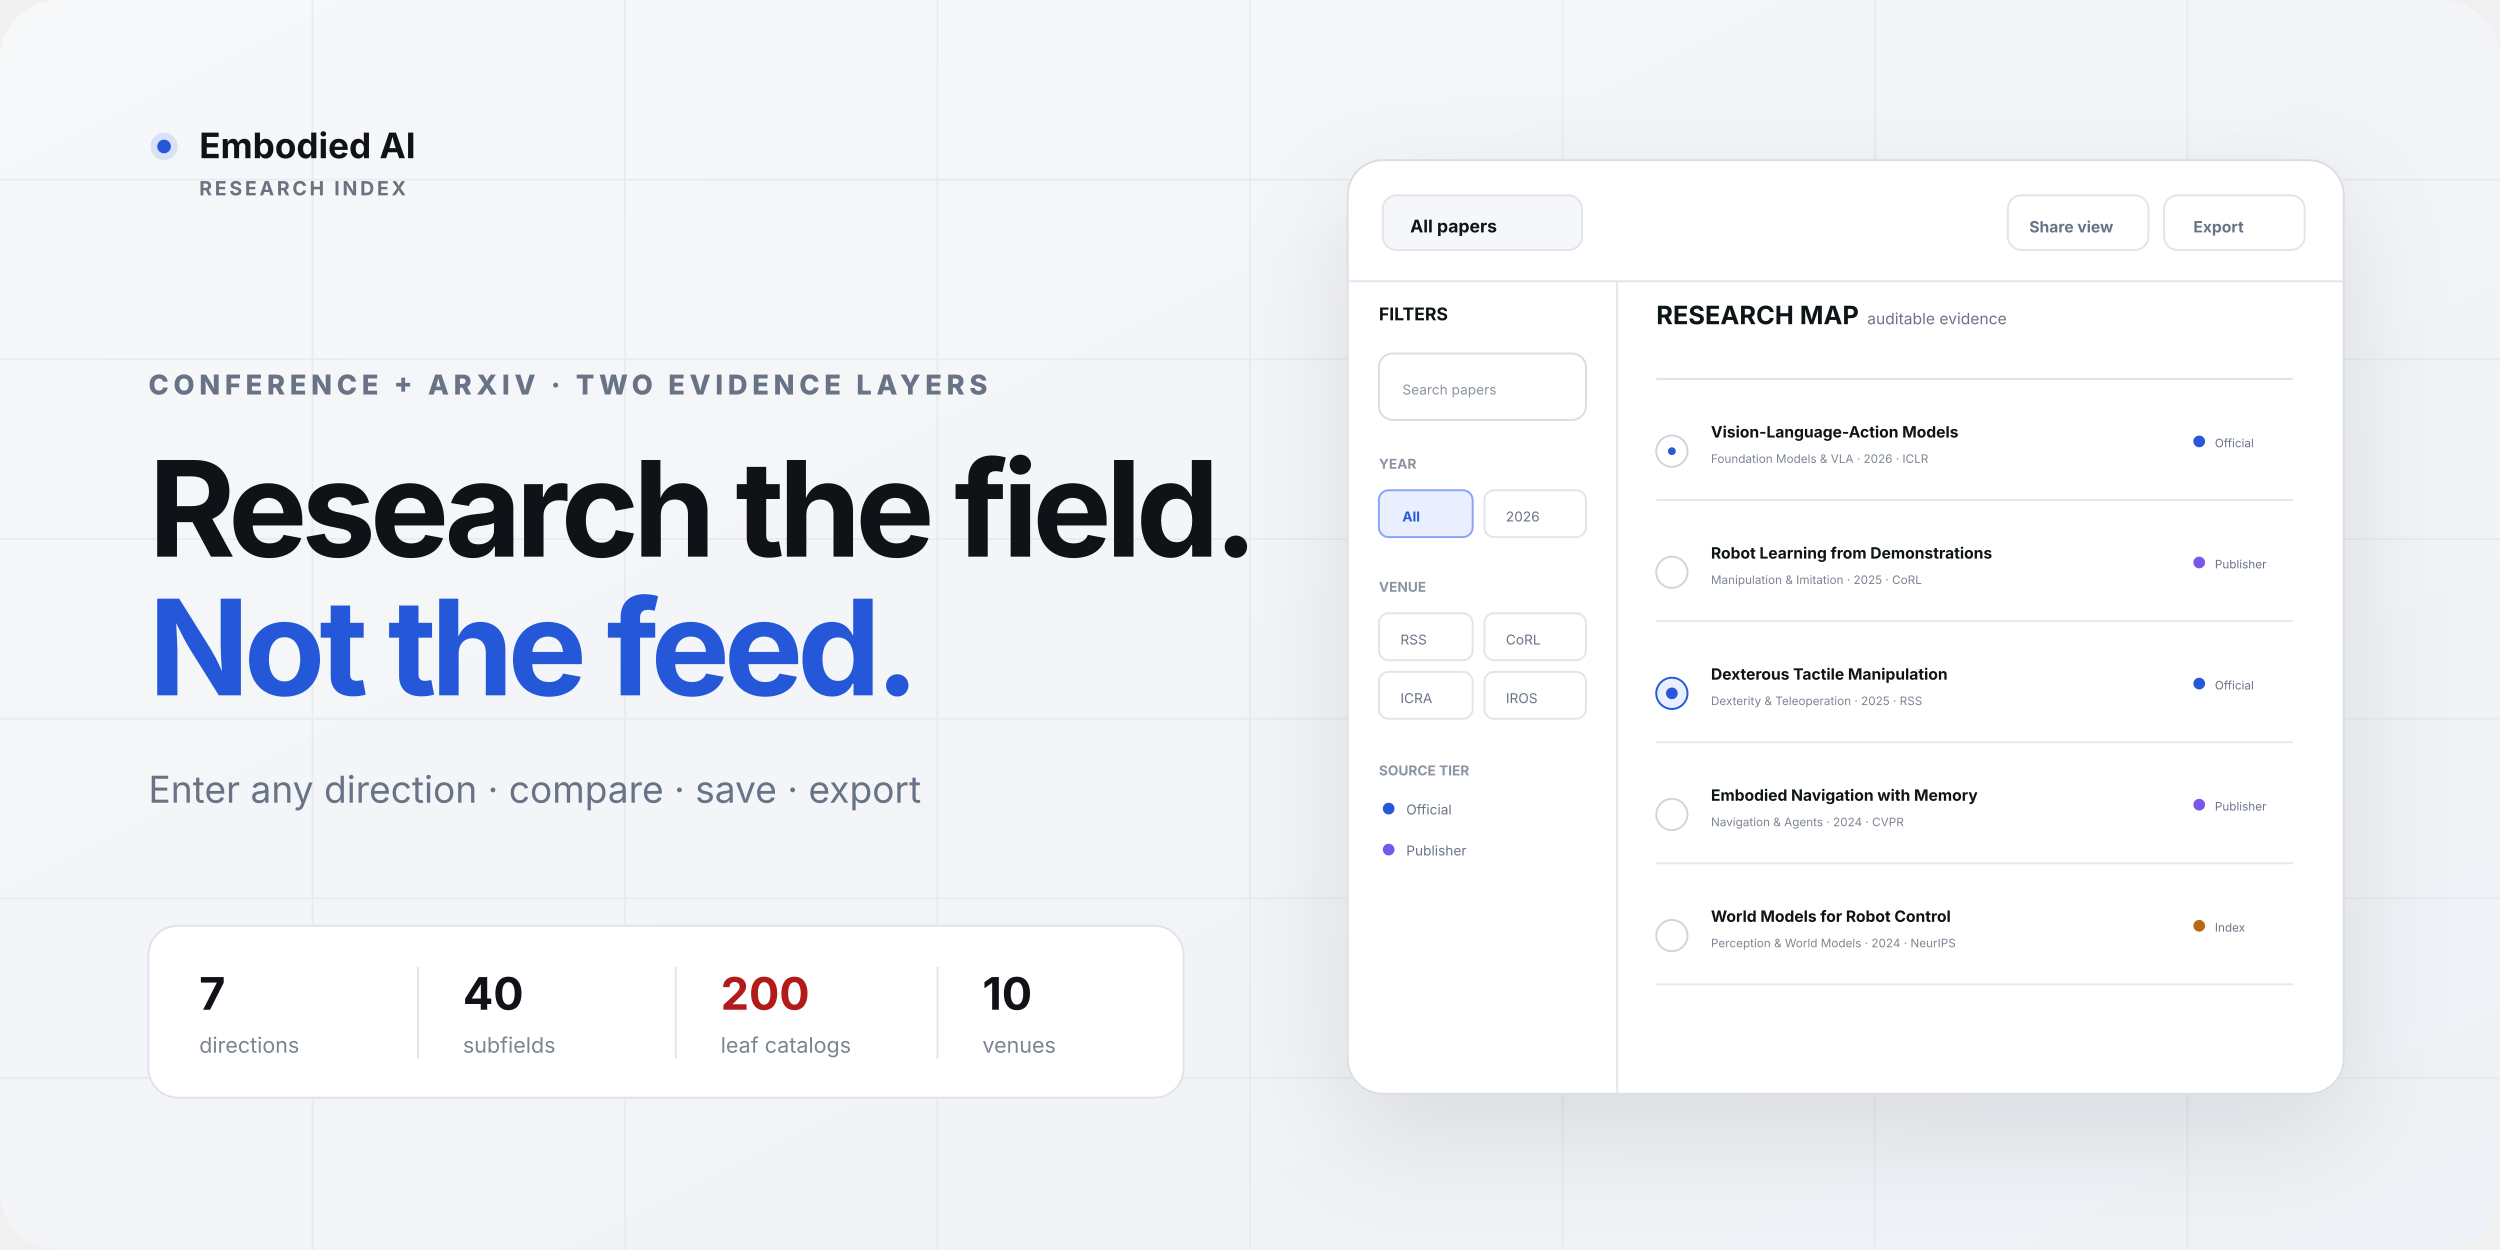
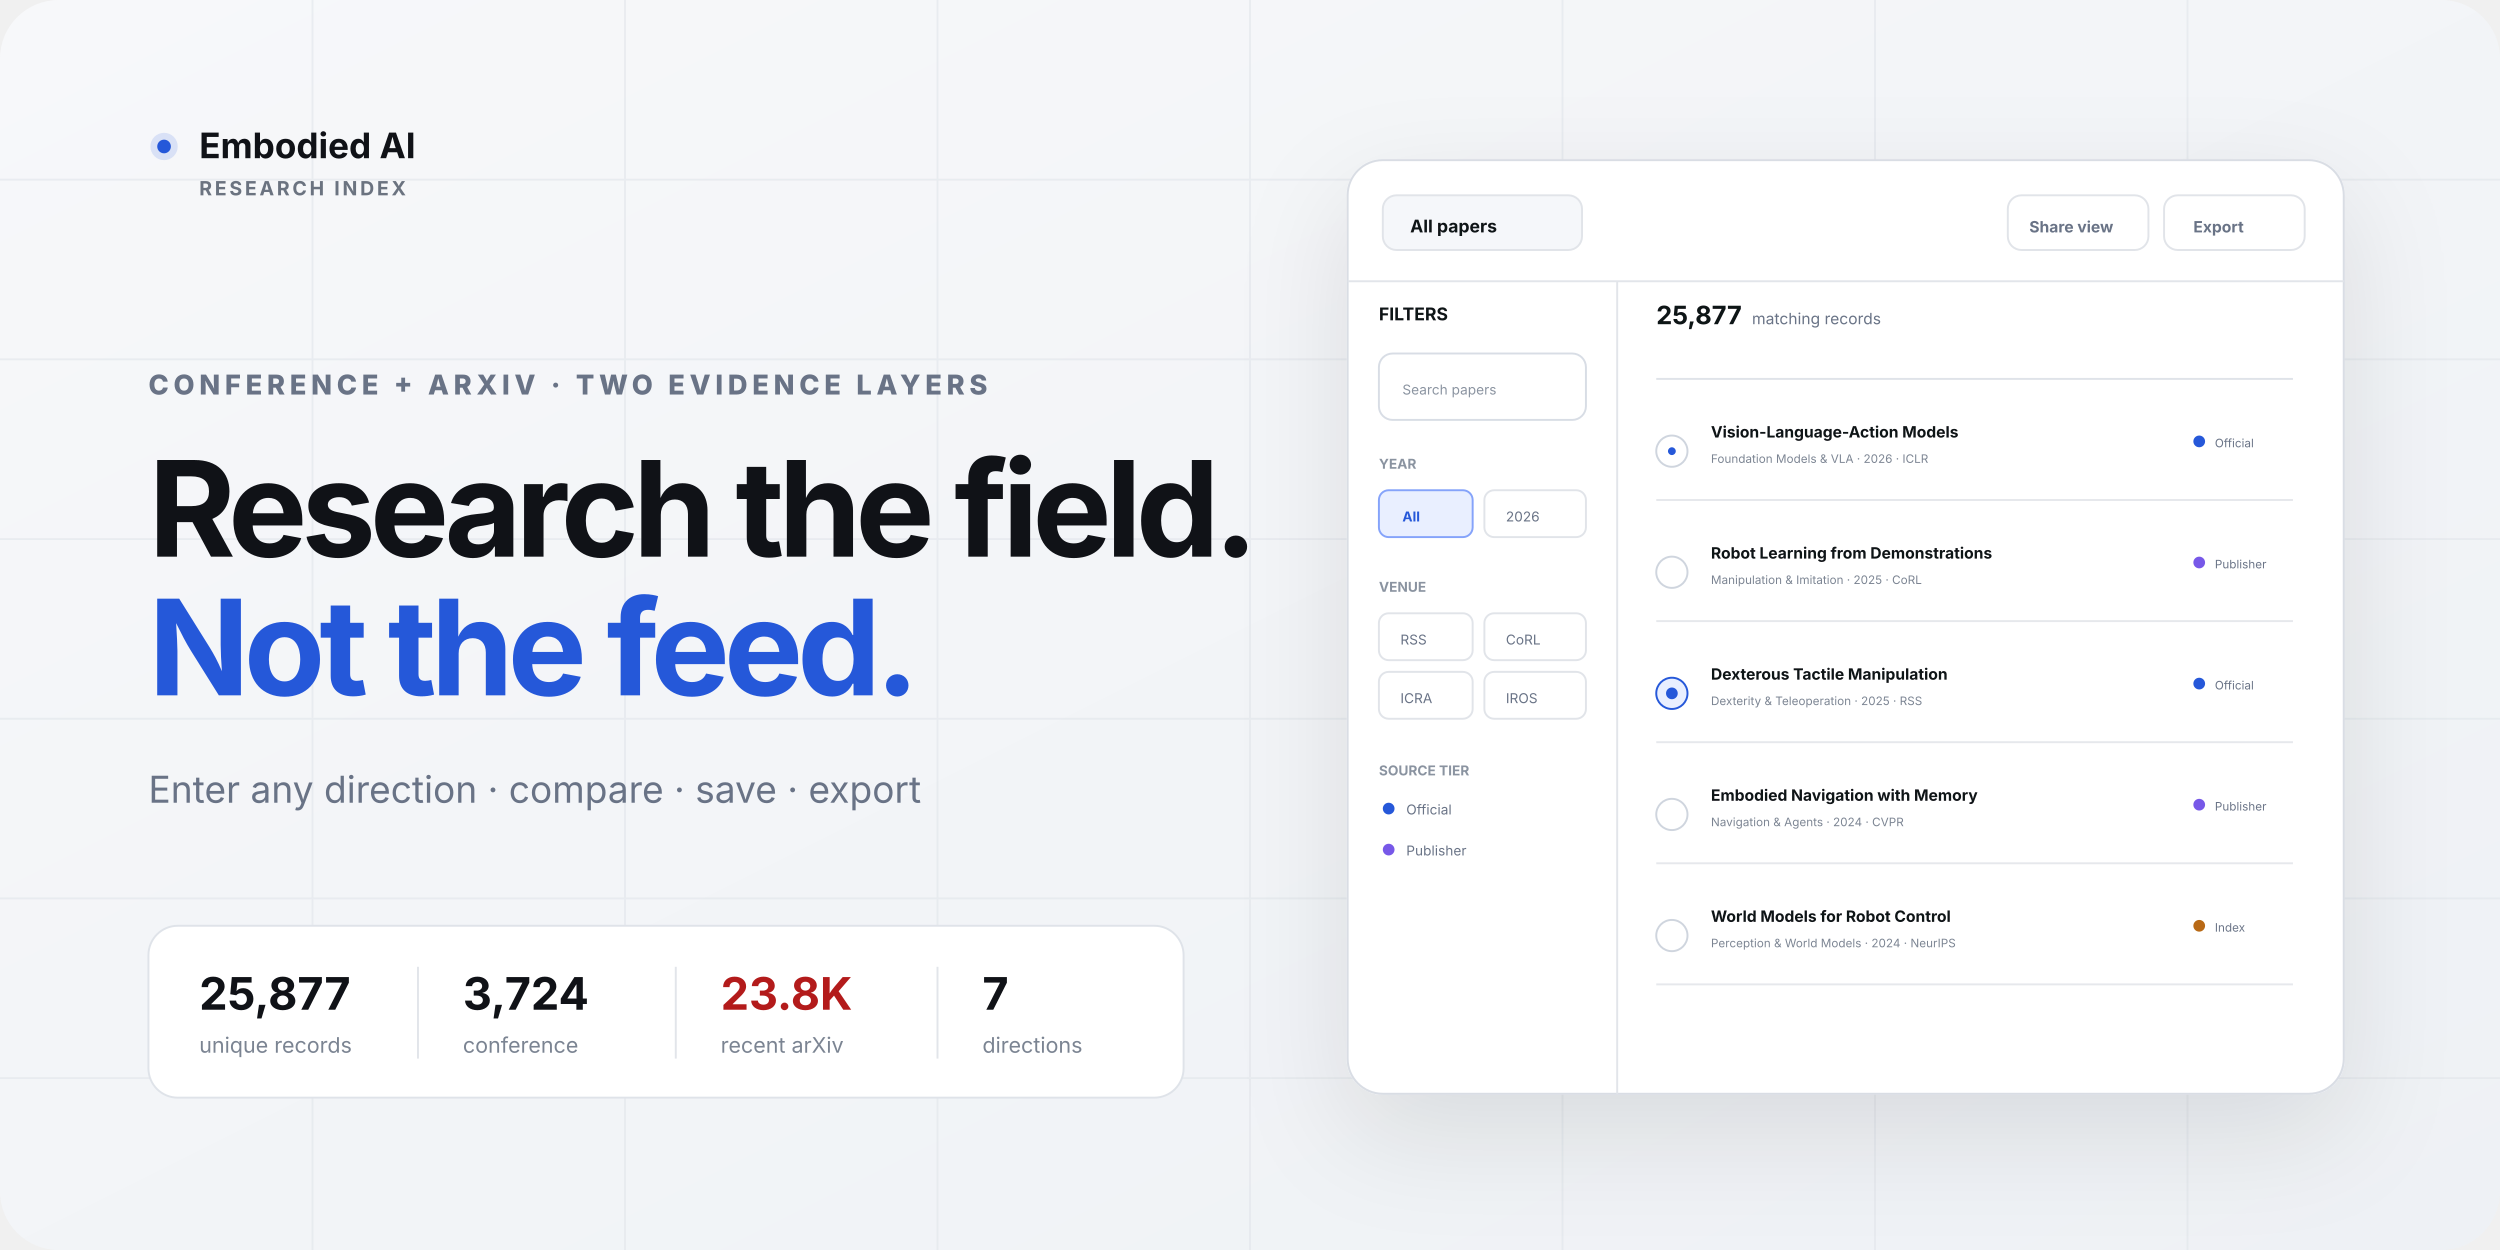
<svg xmlns="http://www.w3.org/2000/svg" width="1280" height="640" viewBox="0 0 1280 640" role="img" aria-labelledby="title desc">
  <defs>
    <linearGradient id="bg" x1="0" y1="0" x2="1" y2="1">
      <stop offset="0" stop-color="#f7f8fa" />
      <stop offset="1" stop-color="#eef1f5" />
    </linearGradient>
    <filter id="shadow" x="-20%" y="-20%" width="140%" height="150%">
      <feDropShadow dx="0" dy="20" stdDeviation="28" flood-color="#121826" flood-opacity=".10" />
    </filter>
  </defs>
  <rect width="1280" height="640" rx="30" fill="url(#bg)" />
  <g opacity=".55" stroke="#dfe3e9">
    <path d="M0 92h1280M0 184h1280M0 276h1280M0 368h1280M0 460h1280M0 552h1280" />
    <path d="M160 0v640M320 0v640M480 0v640M640 0v640M800 0v640M960 0v640M1120 0v640" />
  </g>
  <g transform="translate(76 66)" font-family="Inter,Segoe UI,Arial,sans-serif">
    <circle cx="8" cy="9" r="7" fill="#2558d9" opacity=".14" />
    <circle cx="8" cy="9" r="3.5" fill="#2558d9" />
    <text x="26" y="15" fill="#101217" font-size="18" font-weight="720">Embodied AI</text>
    <text x="26" y="34" fill="#6b7380" font-size="10" font-weight="700" letter-spacing="1.4">RESEARCH INDEX</text>
  </g>
  <text x="76" y="202" fill="#697386" font-family="Inter,Segoe UI,Arial,sans-serif" font-size="14" font-weight="760" letter-spacing="2.4">CONFERENCE + ARXIV · TWO EVIDENCE LAYERS</text>
  <text x="76" y="285" fill="#101217" font-family="Inter,Segoe UI,Arial,sans-serif" font-size="68" font-weight="700" letter-spacing="-3">Research the field.</text>
  <text x="76" y="356" fill="#2558d9" font-family="Inter,Segoe UI,Arial,sans-serif" font-size="68" font-weight="700" letter-spacing="-3">Not the feed.</text>
  <text x="76" y="411" fill="#697386" font-family="Inter,Segoe UI,Arial,sans-serif" font-size="19">Enter any direction · compare · save · export</text>
  <g transform="translate(76 474)" font-family="Inter,Segoe UI,Arial,sans-serif">
    <rect width="530" height="88" rx="15" fill="#fff" stroke="#dfe3e9" />
    <g transform="translate(26 21)">
-       <text y="22" fill="#101217" font-size="23" font-weight="720">7</text>
-       <text y="44" fill="#7b8492" font-size="11">directions</text>
+       <text y="22" fill="#101217" font-size="23" font-weight="720">25,877</text>
+       <text y="44" fill="#7b8492" font-size="11">unique records</text>
      <path d="M112 0v47" stroke="#e2e5ea" />
-       <text x="135" y="22" fill="#101217" font-size="23" font-weight="720">40</text>
-       <text x="135" y="44" fill="#7b8492" font-size="11">subfields</text>
+       <text x="135" y="22" fill="#101217" font-size="23" font-weight="720">3,724</text>
+       <text x="135" y="44" fill="#7b8492" font-size="11">conference</text>
      <path d="M244 0v47" stroke="#e2e5ea" />
-       <text x="267" y="22" fill="#b31b1b" font-size="23" font-weight="720">200</text>
-       <text x="267" y="44" fill="#7b8492" font-size="11">leaf catalogs</text>
+       <text x="267" y="22" fill="#b31b1b" font-size="23" font-weight="720">23.8K</text>
+       <text x="267" y="44" fill="#7b8492" font-size="11">recent arXiv</text>
      <path d="M378 0v47" stroke="#e2e5ea" />
-       <text x="401" y="22" fill="#101217" font-size="23" font-weight="720">10</text>
-       <text x="401" y="44" fill="#7b8492" font-size="11">venues</text>
+       <text x="401" y="22" fill="#101217" font-size="23" font-weight="720">7</text>
+       <text x="401" y="44" fill="#7b8492" font-size="11">directions</text>
    </g>
  </g>
  <g transform="translate(690 82)" filter="url(#shadow)" font-family="Inter,Segoe UI,Arial,sans-serif">
    <rect width="510" height="478" rx="18" fill="#fff" stroke="#d9dde4" />
    <path d="M0 62h510M138 62v416" stroke="#e2e5ea" />
    <g transform="translate(18 18)">
      <rect width="102" height="28" rx="7" fill="#f5f7fa" stroke="#e1e4e9" />
      <text x="14" y="19" fill="#101217" font-size="9" font-weight="700">All papers</text>
      <rect x="320" width="72" height="28" rx="7" fill="#fff" stroke="#e1e4e9" />
      <text x="331" y="19" fill="#697386" font-size="8" font-weight="700">Share view</text>
      <rect x="400" width="72" height="28" rx="7" fill="#fff" stroke="#e1e4e9" />
      <text x="415" y="19" fill="#697386" font-size="8" font-weight="700">Export</text>
    </g>
    <g transform="translate(16 82)">
      <text fill="#101217" font-size="9" font-weight="750">FILTERS</text>
      <rect y="17" width="106" height="34" rx="7" fill="#fff" stroke="#d8dde5" />
      <text x="12" y="38" fill="#8a93a0" font-size="7">Search papers</text>
      <text y="76" fill="#8a93a0" font-size="7" font-weight="700">YEAR</text>
      <g transform="translate(0 87)">
        <rect width="48" height="24" rx="5" fill="#e9efff" stroke="#85a3fa" />
        <text x="12" y="16" fill="#2558d9" font-size="7" font-weight="700">All</text>
        <rect x="54" width="52" height="24" rx="5" fill="#fff" stroke="#e1e4e9" />
        <text x="65" y="16" fill="#697386" font-size="7">2026</text>
      </g>
      <text y="139" fill="#8a93a0" font-size="7" font-weight="700">VENUE</text>
      <g transform="translate(0 150)" fill="#fff" stroke="#e1e4e9">
        <rect width="48" height="24" rx="5" />
        <rect x="54" width="52" height="24" rx="5" />
        <rect y="30" width="48" height="24" rx="5" />
        <rect x="54" y="30" width="52" height="24" rx="5" />
      </g>
      <g transform="translate(0 150)" fill="#697386" font-size="7">
        <text x="11" y="16">RSS</text>
        <text x="65" y="16">CoRL</text>
        <text x="11" y="46">ICRA</text>
        <text x="65" y="46">IROS</text>
      </g>
      <text y="233" fill="#8a93a0" font-size="7" font-weight="700">SOURCE TIER</text>
      <g transform="translate(0 245)">
        <circle cx="5" cy="5" r="3" fill="#2558d9" />
        <text x="14" y="8" fill="#697386" font-size="7">Official</text>
        <circle cx="5" cy="26" r="3" fill="#7759e8" />
        <text x="14" y="29" fill="#697386" font-size="7">Publisher</text>
      </g>
    </g>
    <g transform="translate(158 84)">
-       <text fill="#101217" font-size="13" font-weight="750">RESEARCH MAP</text>
-       <text x="108" fill="#697386" font-size="8">auditable evidence</text>
+       <text fill="#101217" font-size="13" font-weight="750">25,877</text>
+       <text x="49" fill="#697386" font-size="8">matching records</text>
      <path d="M0 28h326" stroke="#dfe3e9" />
      <g transform="translate(0 50)">
        <circle cx="8" cy="15" r="8" fill="#fff" stroke="#cfd5de" />
        <circle cx="8" cy="15" r="2" fill="#2558d9" />
        <text x="28" y="8" fill="#101217" font-size="8" font-weight="700">Vision-Language-Action Models</text>
        <text x="28" y="21" fill="#7b8492" font-size="6">Foundation Models &amp; VLA · 2026 · ICLR</text>
        <circle cx="278" cy="10" r="3" fill="#2558d9" />
        <text x="286" y="13" fill="#697386" font-size="6">Official</text>
        <path d="M0 40h326" stroke="#e6e8ec" />
      </g>
      <g transform="translate(0 112)">
        <circle cx="8" cy="15" r="8" fill="#fff" stroke="#cfd5de" />
        <text x="28" y="8" fill="#101217" font-size="8" font-weight="700">Robot Learning from Demonstrations</text>
        <text x="28" y="21" fill="#7b8492" font-size="6">Manipulation &amp; Imitation · 2025 · CoRL</text>
        <circle cx="278" cy="10" r="3" fill="#7759e8" />
        <text x="286" y="13" fill="#697386" font-size="6">Publisher</text>
        <path d="M0 40h326" stroke="#e6e8ec" />
      </g>
      <g transform="translate(0 174)">
        <circle cx="8" cy="15" r="8" fill="#e9efff" stroke="#2558d9" />
        <circle cx="8" cy="15" r="3" fill="#2558d9" />
        <text x="28" y="8" fill="#101217" font-size="8" font-weight="700">Dexterous Tactile Manipulation</text>
        <text x="28" y="21" fill="#7b8492" font-size="6">Dexterity &amp; Teleoperation · 2025 · RSS</text>
        <circle cx="278" cy="10" r="3" fill="#2558d9" />
        <text x="286" y="13" fill="#697386" font-size="6">Official</text>
        <path d="M0 40h326" stroke="#e6e8ec" />
      </g>
      <g transform="translate(0 236)">
        <circle cx="8" cy="15" r="8" fill="#fff" stroke="#cfd5de" />
        <text x="28" y="8" fill="#101217" font-size="8" font-weight="700">Embodied Navigation with Memory</text>
        <text x="28" y="21" fill="#7b8492" font-size="6">Navigation &amp; Agents · 2024 · CVPR</text>
        <circle cx="278" cy="10" r="3" fill="#7759e8" />
        <text x="286" y="13" fill="#697386" font-size="6">Publisher</text>
        <path d="M0 40h326" stroke="#e6e8ec" />
      </g>
      <g transform="translate(0 298)">
        <circle cx="8" cy="15" r="8" fill="#fff" stroke="#cfd5de" />
        <text x="28" y="8" fill="#101217" font-size="8" font-weight="700">World Models for Robot Control</text>
        <text x="28" y="21" fill="#7b8492" font-size="6">Perception &amp; World Models · 2024 · NeurIPS</text>
        <circle cx="278" cy="10" r="3" fill="#b86912" />
        <text x="286" y="13" fill="#697386" font-size="6">Index</text>
        <path d="M0 40h326" stroke="#e6e8ec" />
      </g>
    </g>
  </g>
</svg>
